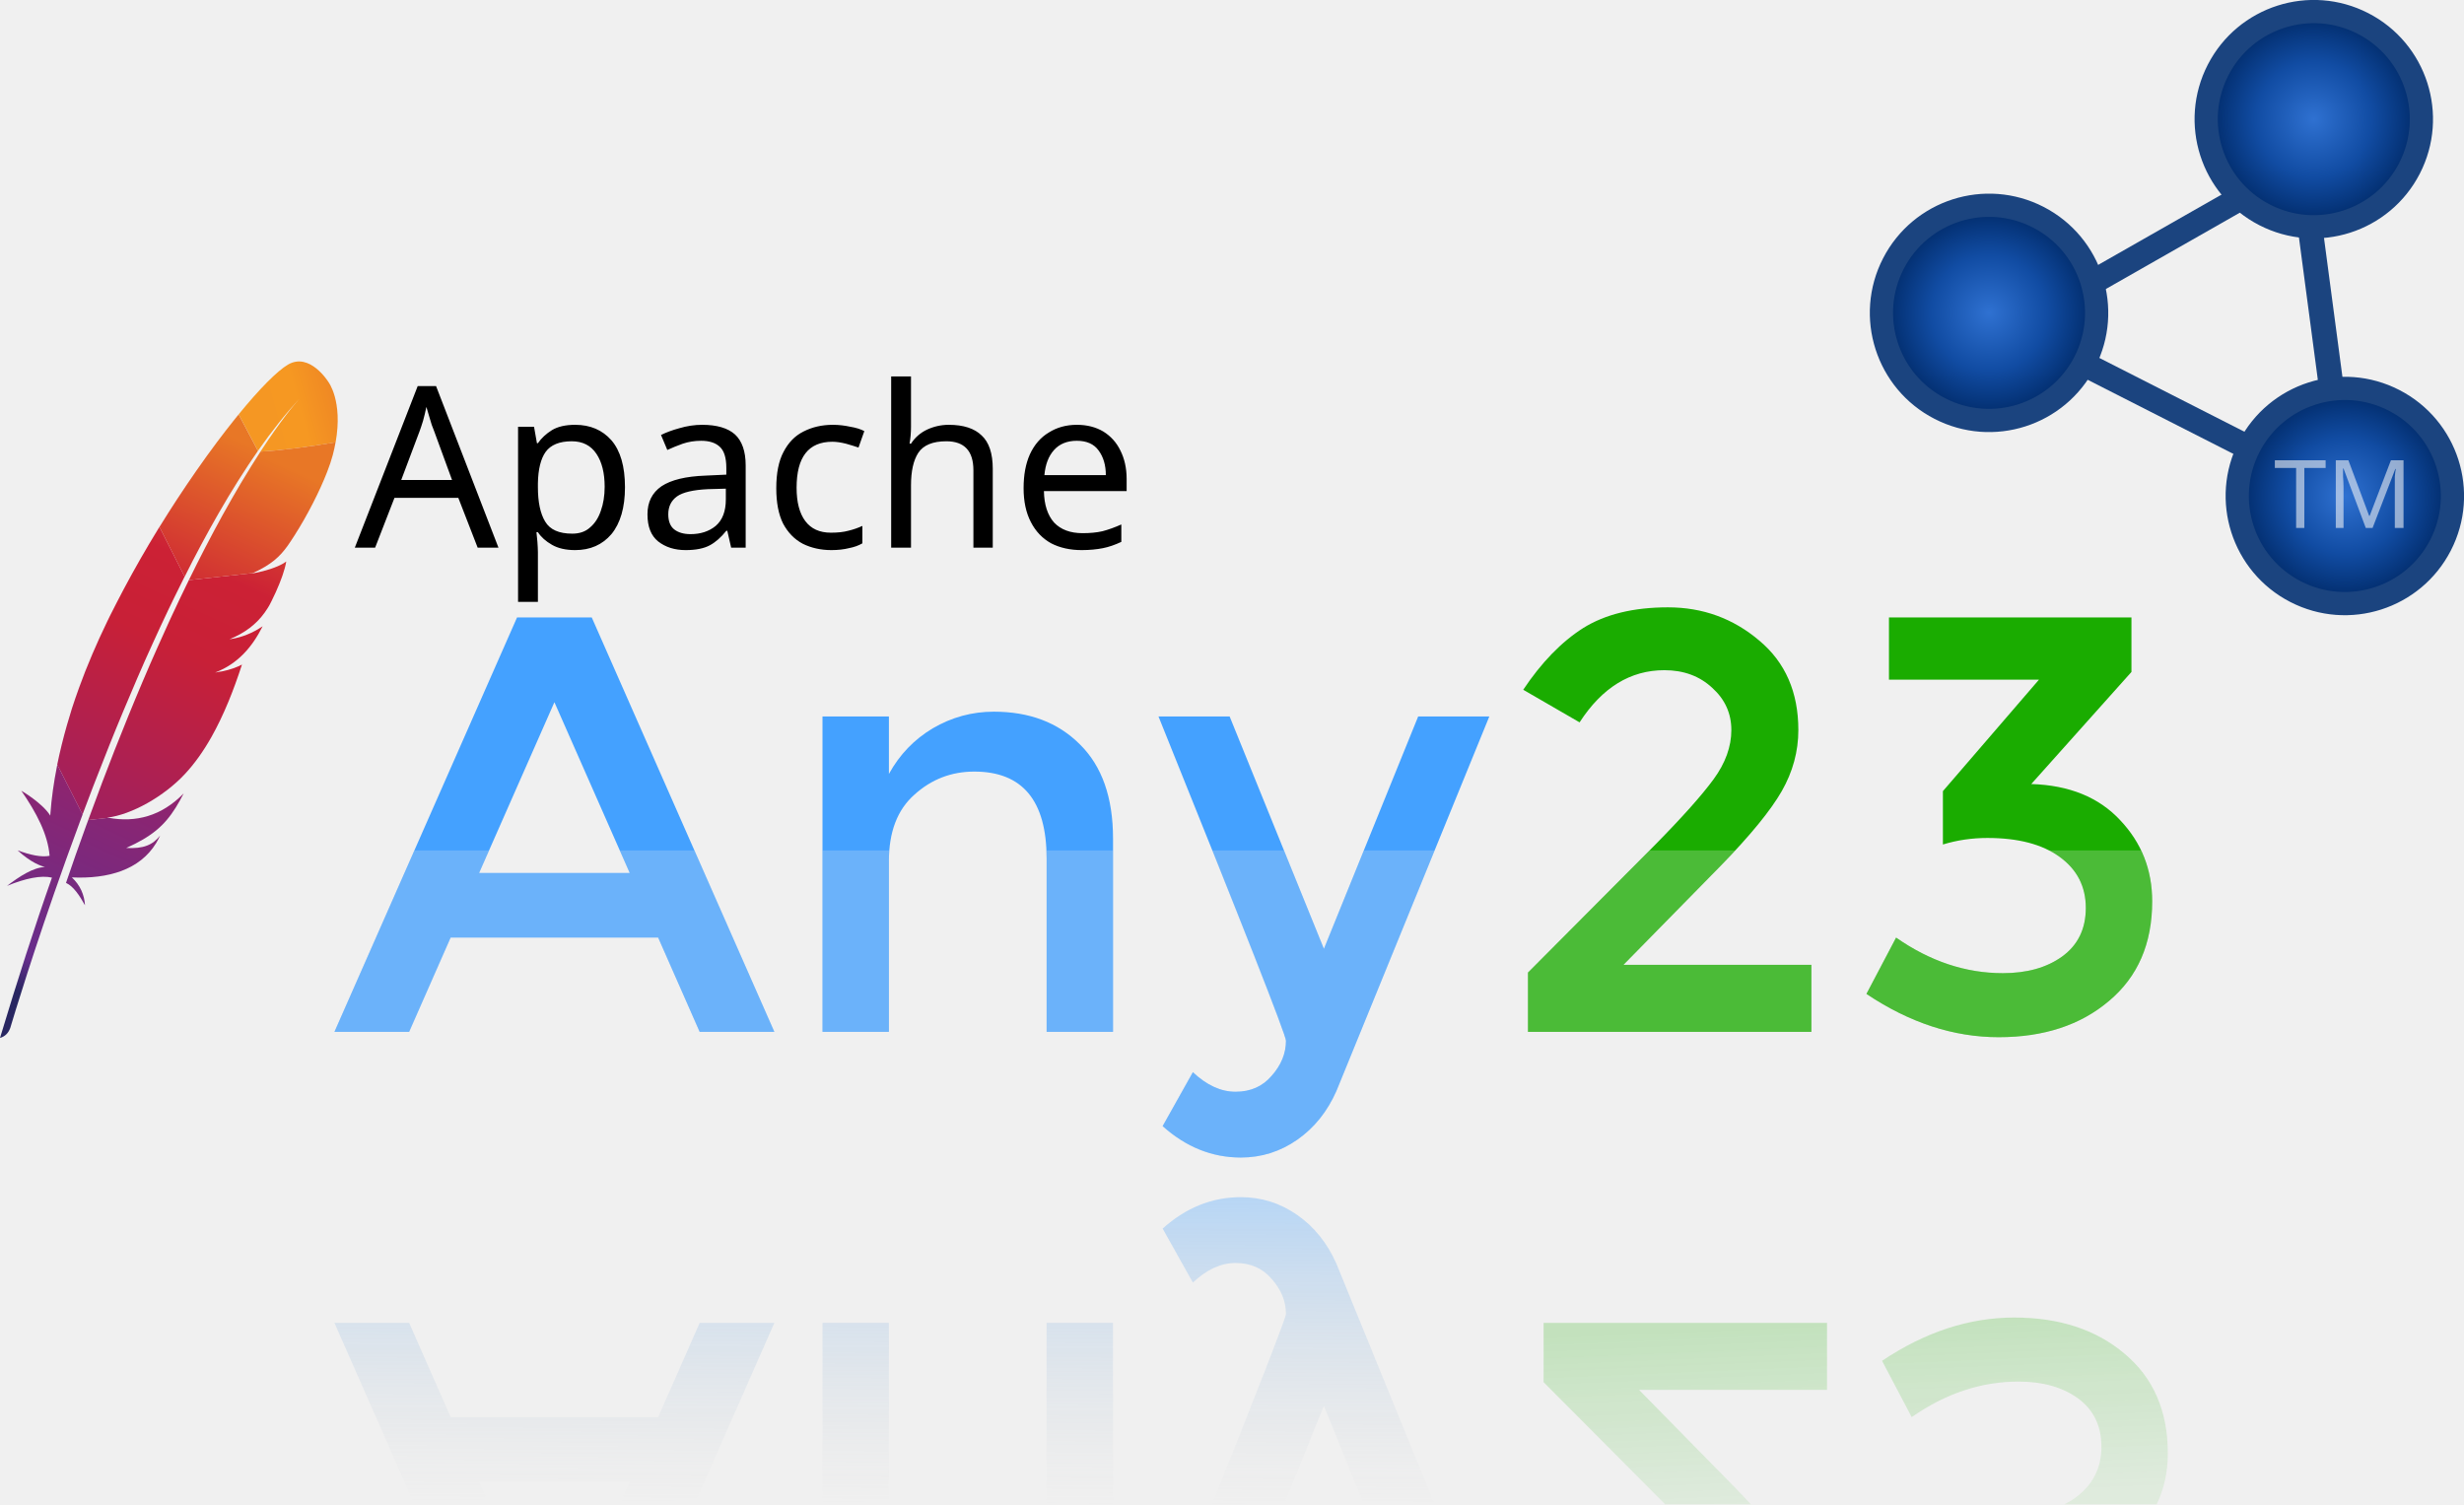
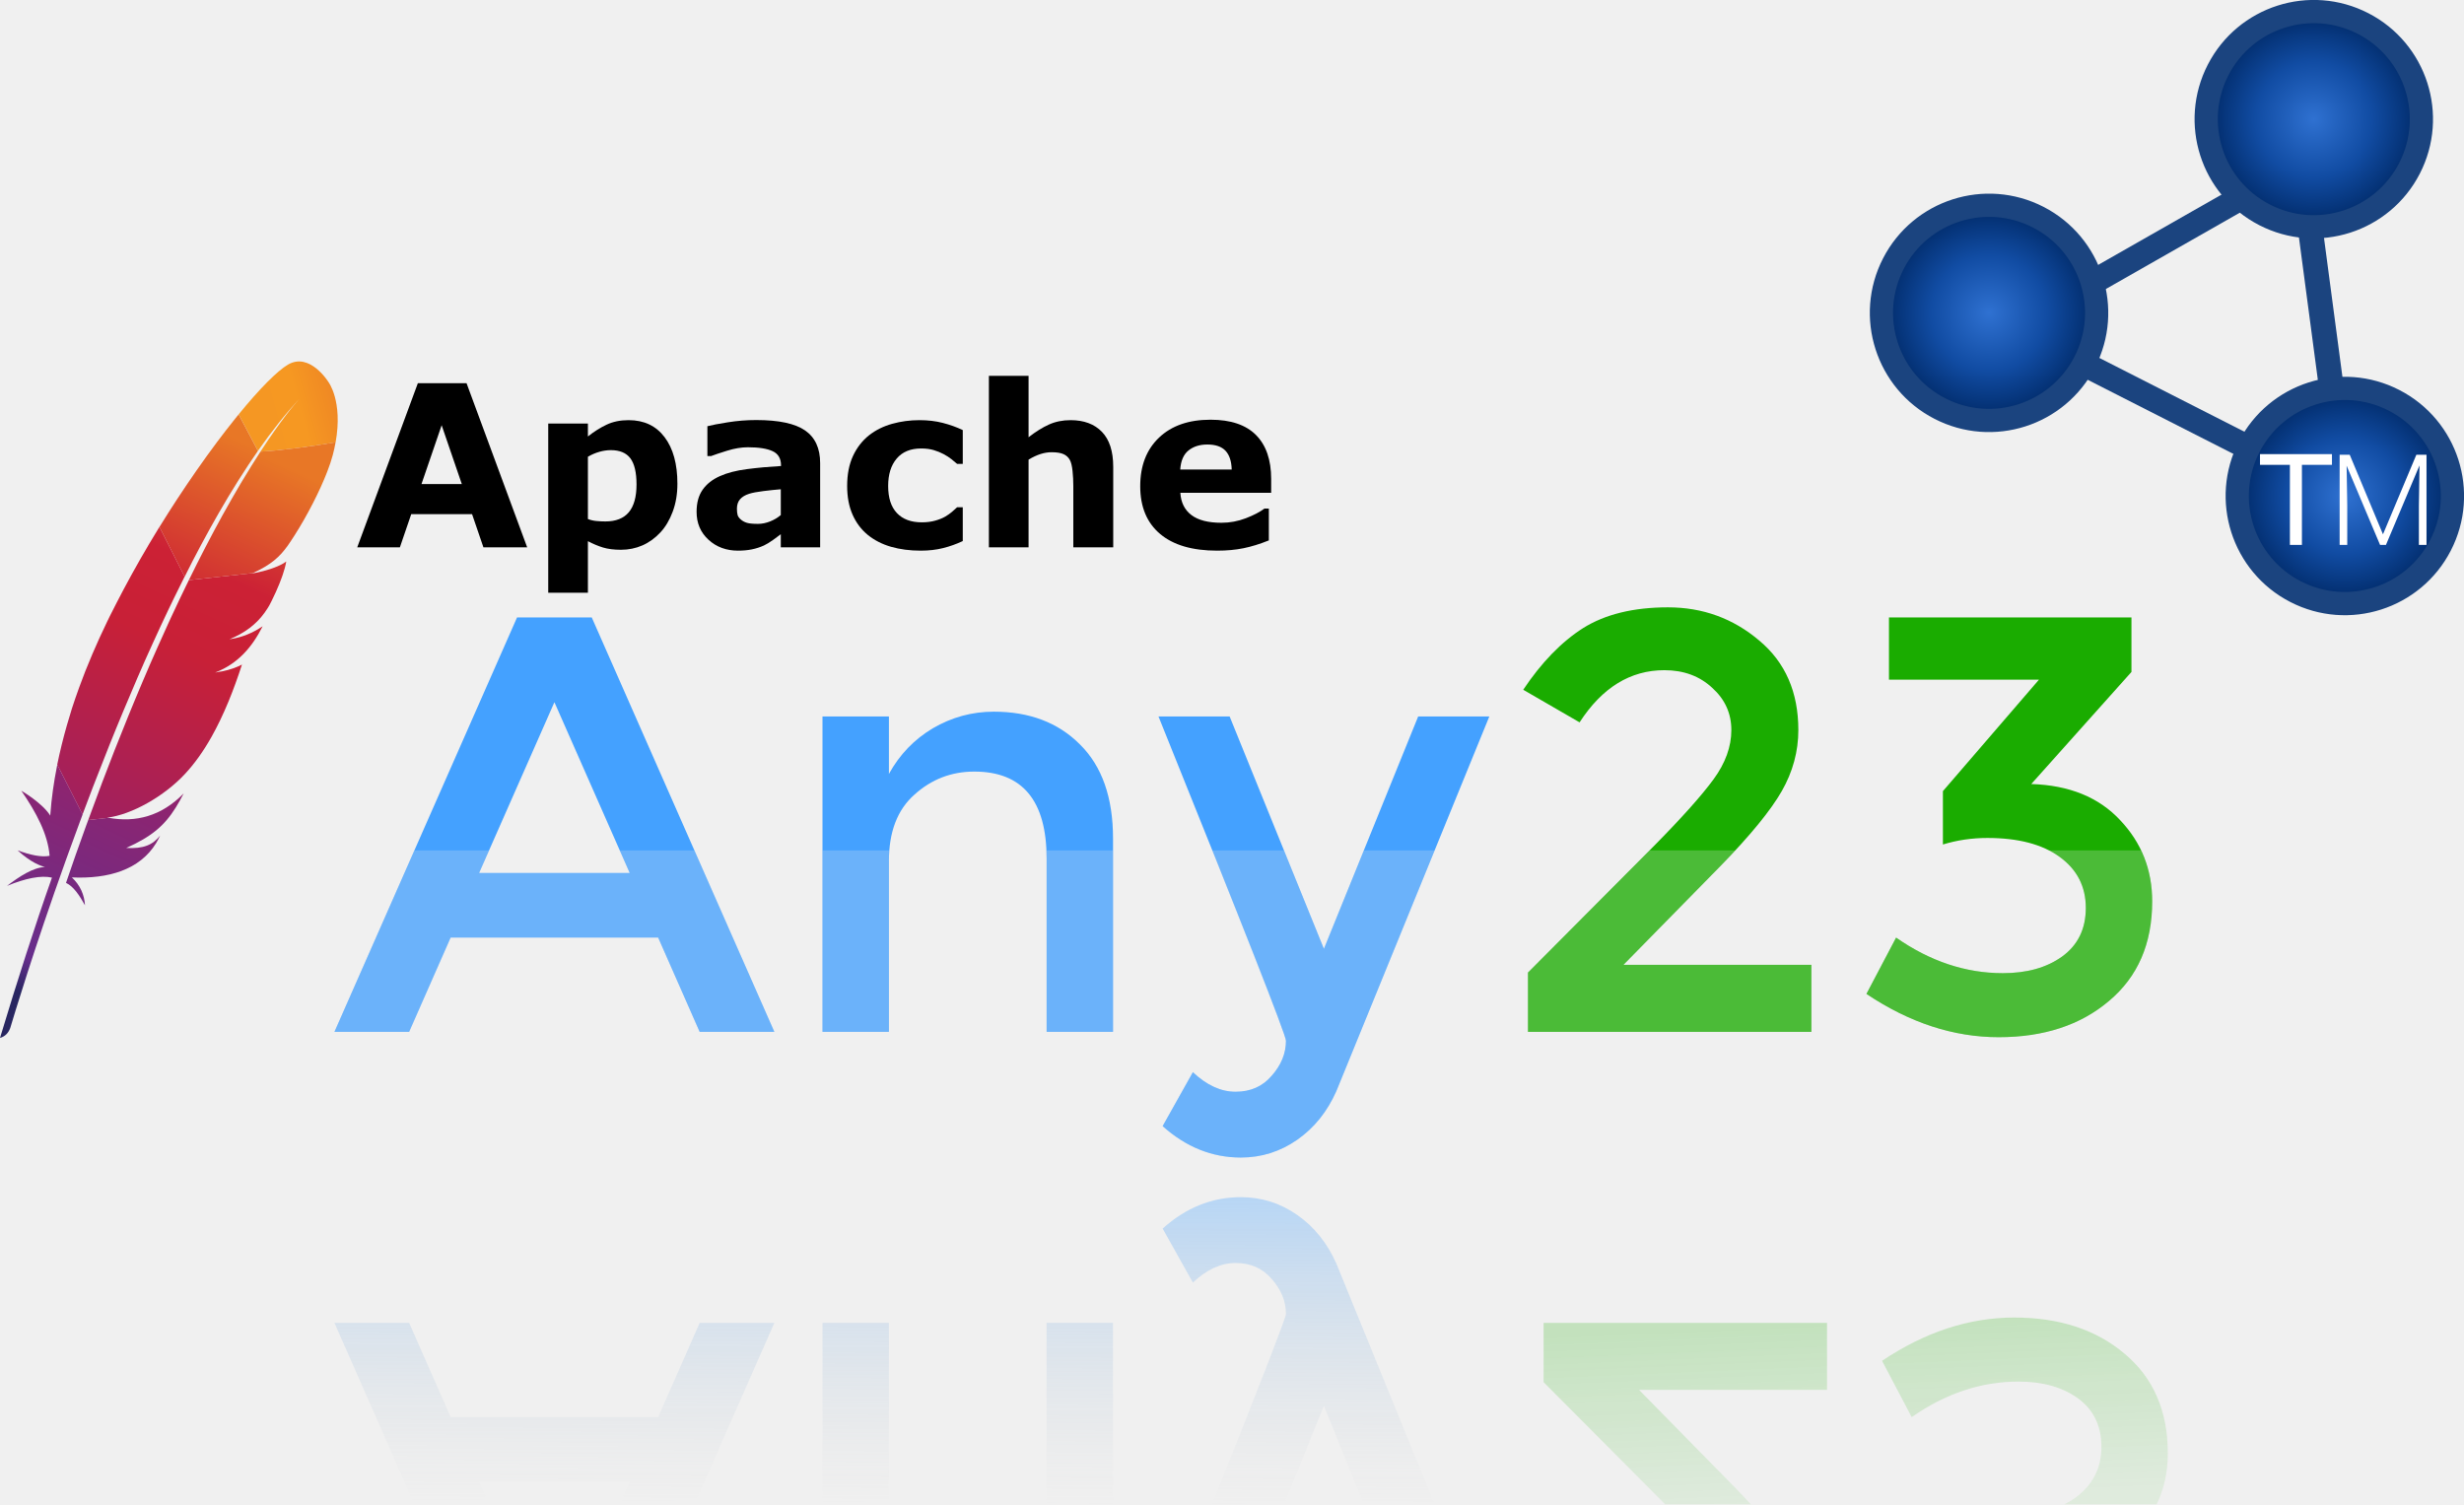
<svg xmlns="http://www.w3.org/2000/svg" xmlns:xlink="http://www.w3.org/1999/xlink" viewBox="0 0 79.585 48.588">
  <defs id="defs870">
    <linearGradient id="linearGradient1581">
      <stop style="stop-color:#44a1ff;stop-opacity:0.332" offset="0" id="stop1577" />
      <stop style="stop-color:#b1b1b1;stop-opacity:0;" offset="1" id="stop1579" />
    </linearGradient>
    <linearGradient id="linearGradient1573">
      <stop style="stop-color:#1aac00;stop-opacity:0.212" offset="0" id="stop1569" />
      <stop style="stop-color:#4bbb37;stop-opacity:0.106" offset="1" id="stop1571" />
    </linearGradient>
    <linearGradient id="linearGradient1454">
      <stop style="stop-color:#2f71d1;stop-opacity:1" offset="0" id="stop1450" />
      <stop id="stop1458" offset="0.538" style="stop-color:#114ca3;stop-opacity:1" />
      <stop style="stop-color:#002966;stop-opacity:1" offset="1" id="stop1452" />
    </linearGradient>
    <radialGradient xlink:href="#linearGradient1454" id="radialGradient1456" cx="-209.138" cy="100.958" fx="-209.138" fy="100.958" r="3.475" gradientUnits="userSpaceOnUse" gradientTransform="translate(104.1197,53.87332)" />
    <radialGradient xlink:href="#linearGradient1454" id="radialGradient1456-3" cx="-209.138" cy="100.958" fx="-209.138" fy="100.958" r="3.475" gradientUnits="userSpaceOnUse" gradientTransform="translate(117.0445,53.87332)" />
    <radialGradient xlink:href="#linearGradient1454" id="radialGradient1456-5" cx="-209.138" cy="100.958" fx="-209.138" fy="100.958" r="3.475" gradientUnits="userSpaceOnUse" gradientTransform="translate(110.5821,43.50992)" />
    <linearGradient xlink:href="#linearGradient1573" id="linearGradient1575" x1="-123.22" y1="171.59" x2="-123.064" y2="175.28" gradientUnits="userSpaceOnUse" gradientTransform="matrix(1.563906,0,0,1.563906,61.14308,-106.8254)" />
    <linearGradient xlink:href="#linearGradient1581" id="linearGradient1583" x1="-142.554" y1="168.959" x2="-142.587" y2="175.338" gradientUnits="userSpaceOnUse" gradientTransform="matrix(1.563906,0,0,1.563906,61.14308,-106.8254)" />
    <linearGradient id="SVGID_1_-7" gradientUnits="userSpaceOnUse" x1="-6873.648" y1="2774.3" x2="-6636.237" y2="2496.689" gradientTransform="matrix(0.4345,-0.9318,-0.9318,-0.4345,6223.476,-5052.743)">
      <stop offset="0" style="stop-color:#F59723" id="stop3172-5" />
      <stop offset="0.312" style="stop-color:#F69822" id="stop3174-3" />
      <stop offset="0.838" style="stop-color:#E87726" id="stop3176-5" />
    </linearGradient>
    <linearGradient id="SVGID_2_-6" gradientUnits="userSpaceOnUse" x1="-8630.72" y1="2804.961" x2="-6936.925" y2="2804.961" gradientTransform="matrix(0.4345,-0.9318,-0.9318,-0.4345,6223.476,-5052.743)">
      <stop offset="0.323" style="stop-color:#9C2063" id="stop3197-2" />
      <stop offset="0.63" style="stop-color:#C82037" id="stop3199-9" />
      <stop offset="0.751" style="stop-color:#CC2135" id="stop3201-1" />
      <stop offset="1" style="stop-color:#E87726" id="stop3203-2" />
    </linearGradient>
    <linearGradient id="SVGID_3_-7" gradientUnits="userSpaceOnUse" x1="-8426.256" y1="2635.284" x2="-7416.919" y2="2635.284" gradientTransform="matrix(0.4345,-0.9318,-0.9318,-0.4345,6223.476,-5052.743)">
      <stop offset="0" style="stop-color:#282661" id="stop3208-0" />
      <stop offset="9.548389e-02" style="stop-color:#662E8C" id="stop3210-9" />
      <stop offset="0.788" style="stop-color:#9E2064" id="stop3212-3" />
      <stop offset="0.949" style="stop-color:#CC2032" id="stop3214-6" />
    </linearGradient>
    <linearGradient id="SVGID_4_-0" gradientUnits="userSpaceOnUse" x1="-8535.588" y1="2820.86" x2="-6841.793" y2="2820.86" gradientTransform="matrix(0.4345,-0.9318,-0.9318,-0.4345,6223.476,-5052.743)">
      <stop offset="0.323" style="stop-color:#9C2063" id="stop3219-6" />
      <stop offset="0.63" style="stop-color:#C82037" id="stop3221-2" />
      <stop offset="0.751" style="stop-color:#CC2135" id="stop3223-6" />
      <stop offset="1" style="stop-color:#E87726" id="stop3225-1" />
    </linearGradient>
    <linearGradient id="SVGID_5_-8" gradientUnits="userSpaceOnUse" x1="-8412.058" y1="2797.879" x2="-7521.917" y2="2797.879" gradientTransform="matrix(0.4345,-0.9318,-0.9318,-0.4345,6223.476,-5052.743)">
      <stop offset="0" style="stop-color:#282661" id="stop3230-7" />
      <stop offset="9.548389e-02" style="stop-color:#662E8C" id="stop3232-9" />
      <stop offset="0.788" style="stop-color:#9E2064" id="stop3234-2" />
      <stop offset="0.949" style="stop-color:#CC2032" id="stop3236-0" />
    </linearGradient>
    <linearGradient id="SVGID_6_-2" gradientUnits="userSpaceOnUse" x1="-8535.588" y1="2645.49" x2="-6841.793" y2="2645.49" gradientTransform="matrix(0.4345,-0.9318,-0.9318,-0.4345,6223.476,-5052.743)">
      <stop offset="0.323" style="stop-color:#9C2063" id="stop3241-3" />
      <stop offset="0.63" style="stop-color:#C82037" id="stop3243-7" />
      <stop offset="0.751" style="stop-color:#CC2135" id="stop3245-5" />
      <stop offset="1" style="stop-color:#E87726" id="stop3247-9" />
    </linearGradient>
    <linearGradient id="SVGID_7_-2" gradientUnits="userSpaceOnUse" x1="-8640.659" y1="2654.265" x2="-6946.865" y2="2654.265" gradientTransform="matrix(0.4345,-0.9318,-0.9318,-0.4345,6223.476,-5052.743)">
      <stop offset="0.323" style="stop-color:#9C2063" id="stop3252-2" />
      <stop offset="0.63" style="stop-color:#C82037" id="stop3254-8" />
      <stop offset="0.751" style="stop-color:#CC2135" id="stop3256-9" />
      <stop offset="1" style="stop-color:#E87726" id="stop3258-7" />
    </linearGradient>
    <linearGradient id="SVGID_8_-3" gradientUnits="userSpaceOnUse" x1="-8535.589" y1="2593.446" x2="-6841.792" y2="2593.446" gradientTransform="matrix(0.4345,-0.9318,-0.9318,-0.4345,6223.476,-5052.743)">
      <stop offset="0.323" style="stop-color:#9C2063" id="stop3267-6" />
      <stop offset="0.63" style="stop-color:#C82037" id="stop3269-1" />
      <stop offset="0.751" style="stop-color:#CC2135" id="stop3271-2" />
      <stop offset="1" style="stop-color:#E87726" id="stop3273-9" />
    </linearGradient>
    <linearGradient id="SVGID_9_-3" gradientUnits="userSpaceOnUse" x1="-8535.589" y1="2599.324" x2="-6841.792" y2="2599.324" gradientTransform="matrix(0.4345,-0.9318,-0.9318,-0.4345,6223.476,-5052.743)">
      <stop offset="0.323" style="stop-color:#9C2063" id="stop3282-1" />
      <stop offset="0.63" style="stop-color:#C82037" id="stop3284-9" />
      <stop offset="0.751" style="stop-color:#CC2135" id="stop3286-4" />
      <stop offset="1" style="stop-color:#E87726" id="stop3288-7" />
    </linearGradient>
    <linearGradient id="SVGID_10_-8" gradientUnits="userSpaceOnUse" x1="-7584.039" y1="2600.552" x2="-7209.654" y2="2600.552" gradientTransform="matrix(0.4345,-0.9318,-0.9318,-0.4345,6223.476,-5052.743)">
      <stop offset="0.323" style="stop-color:#9C2063" id="stop3297-4" />
      <stop offset="0.63" style="stop-color:#C82037" id="stop3299-5" />
      <stop offset="0.751" style="stop-color:#CC2135" id="stop3301-0" />
      <stop offset="1" style="stop-color:#E87726" id="stop3303-3" />
    </linearGradient>
  </defs>
  <g id="layer1" transform="translate(190.573,-118.7984)">
-     <text xml:space="preserve" style="font-style:normal;font-variant:normal;font-weight:normal;font-stretch:normal;font-size:7.276px;line-height:125%;font-family:Montserrat;-inkscape-font-specification:Montserrat;letter-spacing:0px;word-spacing:0px;fill:#000000;fill-opacity:1;stroke:none;stroke-width:0.265px;stroke-linecap:butt;stroke-linejoin:miter;stroke-opacity:1" x="-179.114" y="136.488" id="text1434">
-       <tspan x="-179.114" y="136.488" style="stroke-width:0.265px" id="tspan1436">Apache</tspan>
-     </text>
    <g aria-label="Any23" style="font-style:normal;font-variant:normal;font-weight:normal;font-stretch:normal;font-size:19.15px;line-height:125%;font-family:Montserrat;-inkscape-font-specification:Montserrat;letter-spacing:0px;word-spacing:0px;fill:#000000;fill-opacity:1;stroke:none;stroke-width:0.696px;stroke-linecap:butt;stroke-linejoin:miter;stroke-opacity:1" id="text1442">
      <path d="M -176.018,149.082 L -177.358,152.126 L -179.771,152.126 L -173.873,138.741 L -171.46,138.741 L -165.562,152.126 L -167.975,152.126 L -169.315,149.082 L -176.018,149.082 M -170.234,146.994 L -172.666,141.479 L -175.098,146.994 L -170.234,146.994" style="fill:#44a1ff;fill-opacity:1;stroke-width:0.696px" id="path3787" />
      <path d="M -161.862,146.611 L -161.862,152.126 L -164.007,152.126 L -164.007,141.939 L -161.862,141.939 L -161.862,143.796 Q -161.345,142.858 -160.445,142.322 Q -159.526,141.785 -158.473,141.785 Q -156.749,141.785 -155.696,142.839 Q -154.623,143.892 -154.623,145.884 L -154.623,152.126 L -156.768,152.126 L -156.768,146.535 Q -156.768,143.72 -159.105,143.72 Q -160.215,143.72 -161.039,144.466 Q -161.862,145.194 -161.862,146.611 L -161.862,146.611" style="fill:#44a1ff;fill-opacity:1;stroke-width:0.696px" id="path3789" />
      <path d="M -150.493,156.186 Q -151.891,156.186 -153.021,155.171 L -152.044,153.429 Q -151.374,154.061 -150.666,154.061 Q -149.938,154.061 -149.498,153.544 Q -149.038,153.026 -149.038,152.414 Q -149.038,152.146 -153.155,141.939 L -150.857,141.939 L -147.812,149.445 L -144.767,141.939 L -142.469,141.939 L -147.41,154.041 Q -147.851,155.037 -148.674,155.612 Q -149.498,156.186 -150.493,156.186 L -150.493,156.186" style="fill:#44a1ff;fill-opacity:1;stroke-width:0.696px" id="path3791" />
      <path d="M -137.161,146.132 Q -135.801,144.754 -135.227,143.969 Q -134.652,143.183 -134.652,142.379 Q -134.652,141.575 -135.265,141.019 Q -135.878,140.445 -136.816,140.445 Q -138.463,140.445 -139.554,142.13 L -141.374,141.077 Q -140.493,139.756 -139.44,139.085 Q -138.367,138.415 -136.701,138.415 Q -135.016,138.415 -133.752,139.487 Q -132.488,140.541 -132.488,142.379 Q -132.488,143.413 -133.024,144.352 Q -133.561,145.29 -134.997,146.764 L -138.137,149.962 L -132.067,149.962 L -132.067,152.126 L -141.221,152.126 L -141.221,150.211 L -137.161,146.132" style="fill:#1aac00;fill-opacity:1;stroke-width:0.696px" id="path3793" />
      <path d="M -129.561,140.751 L -129.561,138.741 L -121.729,138.741 L -121.729,140.502 L -124.965,144.122 Q -123.127,144.179 -122.093,145.29 Q -121.059,146.381 -121.059,147.913 Q -121.059,149.962 -122.457,151.131 Q -123.835,152.299 -126.018,152.299 Q -128.202,152.299 -130.289,150.901 L -129.331,149.082 Q -127.684,150.231 -125.884,150.231 Q -124.716,150.231 -123.969,149.694 Q -123.203,149.139 -123.203,148.124 Q -123.203,147.09 -124.046,146.477 Q -124.889,145.864 -126.382,145.864 Q -127.129,145.864 -127.819,146.075 L -127.819,144.352 L -124.716,140.751 L -129.561,140.751" style="fill:#1aac00;fill-opacity:1;stroke-width:0.696px" id="path3795" />
    </g>
    <g id="g1506" transform="rotate(27.2355,-62.16127,97.88533)">
      <path id="path1500" d="M -104.117,154.909 L -98.255,145.914 L -92.045,154.851 L -104.117,154.909" style="fill:none;fill-rule:evenodd;stroke:#1b447f;stroke-width:0.8;stroke-linecap:butt;stroke-linejoin:miter;stroke-miterlimit:4;stroke-dasharray:none;stroke-opacity:1" />
      <circle r="3.475" cy="154.831" cx="-105.019" id="path1448" style="opacity:1;fill:url(#radialGradient1456);fill-opacity:1;stroke:#1b447f;stroke-width:0.75;stroke-linecap:round;stroke-linejoin:bevel;stroke-miterlimit:4;stroke-dasharray:none;stroke-opacity:1" />
      <circle r="3.475" cy="154.831" cx="-92.094" id="path1448-3" style="opacity:1;fill:url(#radialGradient1456-3);fill-opacity:1;stroke:#1b447f;stroke-width:0.75;stroke-linecap:round;stroke-linejoin:bevel;stroke-miterlimit:4;stroke-dasharray:none;stroke-opacity:1" />
      <circle r="3.475" cy="144.468" cx="-98.556" id="path1448-1" style="opacity:1;fill:url(#radialGradient1456-5);fill-opacity:1;stroke:#1b447f;stroke-width:0.75;stroke-linecap:round;stroke-linejoin:bevel;stroke-miterlimit:4;stroke-dasharray:none;stroke-opacity:1" />
    </g>
-     <text xml:space="preserve" style="font-style:normal;font-variant:normal;font-weight:normal;font-stretch:normal;font-size:3.063px;line-height:125%;font-family:Montserrat;-inkscape-font-specification:Montserrat;letter-spacing:0px;word-spacing:0px;opacity:0.576;fill:#f7f7f7;fill-opacity:1;stroke:none;stroke-width:0.111px;stroke-linecap:butt;stroke-linejoin:miter;stroke-opacity:1" x="-117.128" y="135.853" id="text1510">
-       <tspan id="tspan1508" x="-117.128" y="135.853" style="fill:#f7f7f7;fill-opacity:1;stroke-width:0.111px">TM</tspan>
-     </text>
    <path style="font-style:normal;font-variant:normal;font-weight:normal;font-stretch:normal;font-size:12.245px;line-height:125%;font-family:Montserrat;-inkscape-font-specification:Montserrat;letter-spacing:0px;word-spacing:0px;fill:#eaeaea;fill-opacity:0.238;stroke:none;stroke-width:0.696px;stroke-linecap:butt;stroke-linejoin:miter;stroke-opacity:1" d="M -177.188,146.266 L -179.771,152.127 L -177.358,152.127 L -176.017,149.082 L -169.315,149.082 L -167.974,152.127 L -165.562,152.127 L -168.144,146.266 L -170.555,146.266 L -170.234,146.994 L -175.098,146.994 L -174.778,146.266 L -177.188,146.266 M -164.007,146.266 L -164.007,152.127 L -161.862,152.127 L -161.862,146.611 C -161.862,146.492 -161.857,146.377 -161.85,146.266 L -164.007,146.266 M -156.783,146.266 C -156.778,146.357 -156.769,146.439 -156.769,146.535 L -156.769,152.127 L -154.624,152.127 L -154.624,146.266 L -156.783,146.266 M -151.425,146.266 C -150.002,149.828 -149.038,152.285 -149.038,152.414 C -149.038,152.822 -149.191,153.199 -149.497,153.543 C -149.791,153.888 -150.181,154.061 -150.666,154.061 C -151.138,154.061 -151.598,153.85 -152.044,153.429 L -153.021,155.171 C -152.268,155.848 -151.426,156.186 -150.494,156.186 C -149.83,156.186 -149.223,155.995 -148.674,155.612 C -148.125,155.229 -147.704,154.705 -147.41,154.041 L -144.236,146.266 L -146.522,146.266 L -147.812,149.445 L -149.102,146.266 L -151.425,146.266 M -137.293,146.266 L -141.221,150.211 L -141.221,152.127 L -132.067,152.127 L -132.067,149.963 L -138.137,149.963 L -134.997,146.765 C -134.827,146.59 -134.679,146.429 -134.528,146.266 L -137.293,146.266 M -124.399,146.266 C -124.274,146.33 -124.155,146.398 -124.046,146.477 C -123.484,146.885 -123.203,147.435 -123.203,148.124 C -123.203,148.801 -123.459,149.324 -123.969,149.694 C -124.467,150.052 -125.105,150.231 -125.884,150.231 C -127.084,150.231 -128.234,149.848 -129.332,149.082 L -130.289,150.901 C -128.897,151.833 -127.474,152.299 -126.018,152.299 C -124.563,152.299 -123.376,151.909 -122.457,151.13 C -121.525,150.352 -121.058,149.28 -121.058,147.914 C -121.058,147.313 -121.181,146.765 -121.419,146.266 L -124.399,146.266" id="text1442-2" />
    <path style="font-style:normal;font-variant:normal;font-weight:normal;font-stretch:normal;font-size:12.245px;line-height:125%;font-family:Montserrat;-inkscape-font-specification:Montserrat;letter-spacing:0px;word-spacing:0px;fill:url(#linearGradient1583);fill-opacity:1;stroke:none;stroke-width:0.696px;stroke-linecap:butt;stroke-linejoin:miter;stroke-opacity:1" d="M -177.188,167.387 L -179.771,161.526 L -177.358,161.526 L -176.017,164.571 L -169.315,164.571 L -167.974,161.526 L -165.562,161.526 L -168.144,167.387 L -170.555,167.387 L -170.234,166.658 L -175.098,166.658 L -174.778,167.387 L -177.188,167.387 M -164.007,167.387 L -164.007,161.526 L -161.862,161.526 L -161.862,167.042 C -161.862,167.16 -161.857,167.275 -161.85,167.387 L -164.007,167.387 M -156.783,167.387 C -156.778,167.296 -156.769,167.213 -156.769,167.118 L -156.769,161.526 L -154.624,161.526 L -154.624,167.387 L -156.783,167.387 M -151.425,167.387 C -150.002,163.825 -149.038,161.368 -149.038,161.239 C -149.038,160.83 -149.191,160.454 -149.497,160.109 C -149.791,159.764 -150.181,159.592 -150.666,159.592 C -151.138,159.592 -151.598,159.803 -152.044,160.224 L -153.021,158.481 C -152.268,157.805 -151.426,157.466 -150.494,157.466 C -149.83,157.466 -149.223,157.658 -148.674,158.041 C -148.125,158.424 -147.704,158.947 -147.41,159.611 L -144.236,167.387 L -146.522,167.387 L -147.812,164.207 L -149.102,167.387 L -151.425,167.387" id="text1442-2-3" />
    <path style="font-style:normal;font-variant:normal;font-weight:normal;font-stretch:normal;font-size:12.245px;line-height:125%;font-family:Montserrat;-inkscape-font-specification:Montserrat;letter-spacing:0px;word-spacing:0px;fill:url(#linearGradient1575);fill-opacity:1;stroke:none;stroke-width:0.696px;stroke-linecap:butt;stroke-linejoin:miter;stroke-opacity:1" d="M -136.789,167.387 L -140.716,163.441 L -140.716,161.526 L -131.562,161.526 L -131.562,163.69 L -137.633,163.69 L -134.493,166.888 C -134.323,167.062 -134.175,167.224 -134.024,167.387 L -136.789,167.387 M -123.894,167.387 C -123.769,167.323 -123.65,167.255 -123.542,167.176 C -122.98,166.767 -122.699,166.218 -122.699,165.529 C -122.699,164.852 -122.954,164.329 -123.465,163.958 C -123.963,163.601 -124.601,163.422 -125.38,163.422 C -126.58,163.422 -127.729,163.805 -128.827,164.571 L -129.784,162.752 C -128.393,161.82 -126.969,161.354 -125.514,161.354 C -124.058,161.354 -122.871,161.744 -121.952,162.522 C -121.02,163.301 -120.554,164.373 -120.554,165.739 C -120.554,166.339 -120.676,166.888 -120.914,167.387 L -123.894,167.387" id="text1442-2-3-6" />
    <g id="g3169" transform="matrix(0.01264435,0,0,0.01264435,-190.5818,130.4742)">
      <linearGradient id="linearGradient4274" gradientUnits="userSpaceOnUse" x1="-6873.648" y1="2774.3" x2="-6636.237" y2="2496.689" gradientTransform="matrix(0.4345,-0.9318,-0.9318,-0.4345,6223.476,-5052.743)">
        <stop offset="0" style="stop-color:#F59723" id="stop4276" />
        <stop offset="0.312" style="stop-color:#F69822" id="stop4278" />
        <stop offset="0.838" style="stop-color:#E87726" id="stop4280" />
      </linearGradient>
      <path d="M 736.1,8.1 C 709.0,24.1 663.9,69.4 610.3,135.1 L 659.6,228.3 C 694.3,178.8 729.5,134.1 765.0,96.0 C 767.8,93.0 769.1,91.6 769.1,91.6 C 767.8,93.0 766.3,94.6 765.0,96.0 C 753.5,108.6 718.6,149.4 666.0,230.2 C 716.7,227.7 794.5,217.3 858.0,206.5 C 877.0,100.6 839.5,52.2 839.5,52.2 C 839.5,52.2 791.9,-24.8 736.1,8.1 L 736.1,8.1" id="path3178" style="fill:url(#SVGID_1_-7)" />
      <path d="M 652.5,539.9 C 652.8,539.8 653.2,539.8 653.6,539.7 L 646.5,540.5 C 646.1,540.7 645.7,540.9 645.3,541.1 C 647.6,540.6 650.1,540.2 652.5,539.9 L 652.5,539.9" id="path3180" style="fill:none" />
      <path d="M 602.0,706.9 C 598.0,707.8 593.9,708.5 589.7,709.2 C 593.9,708.5 598.0,707.7 602.0,706.9" id="path3182" style="fill:none" />
      <path d="M 259.4,1081.4 C 259.9,1080.1 260.4,1078.6 260.9,1077.3 C 271.8,1048.6 282.6,1020.7 293.2,993.5 C 305.1,963.0 316.9,933.5 328.7,904.9 C 341.0,874.8 353.2,845.6 365.1,817.4 C 377.6,787.9 390.0,759.4 402.2,732.0 C 412.1,709.7 421.8,688.1 431.4,667.2 C 434.6,660.2 437.8,653.3 441.0,646.5 C 447.3,632.9 453.5,619.7 459.7,606.7 C 465.4,594.8 471.0,583.1 476.7,571.5 C 478.6,567.7 480.4,563.9 482.3,560.1 C 482.6,559.5 482.9,558.9 483.2,558.2 L 477.1,558.8 L 472.3,549.3 C 471.8,550.2 471.4,551.2 470.9,552.1 C 462.3,569.4 453.6,586.7 445.1,604.2 C 440.2,614.4 435.3,624.6 430.4,634.7 C 416.9,663.0 403.7,691.7 390.6,720.3 C 377.4,749.4 364.5,778.6 351.7,807.9 C 339.3,836.7 327.0,865.5 315.1,894.2 C 303.2,922.9 291.5,951.5 280.1,979.8 C 268.2,1009.4 256.7,1038.8 245.5,1067.8 C 242.9,1074.4 240.5,1080.9 237.9,1087.4 C 228.9,1110.8 220.1,1134.0 211.6,1156.8 L 219.2,1171.8 L 226.0,1171.1 C 226.2,1170.4 226.5,1169.8 226.7,1169.0 C 237.8,1139.2 248.7,1109.9 259.4,1081.4 L 259.4,1081.4" id="path3184" style="fill:none" />
      <path d="" id="path3186" style="fill:none" />
      <path d="M 570.2,791.0 C 563.9,792.1 557.5,793.3 550.8,794.4 C 550.8,794.4 550.7,794.4 550.7,794.5 C 554.1,794.0 557.4,793.5 560.7,793.0 C 563.8,792.3 567.0,791.7 570.2,791.0" id="path3188" style="fill:#bd202e" />
      <path enable-background="new    " d="M 570.2,791.0 C 563.9,792.1 557.5,793.3 550.8,794.4 C 550.8,794.4 550.7,794.4 550.7,794.5 C 554.1,794.0 557.4,793.5 560.7,793.0 C 563.8,792.3 567.0,791.7 570.2,791.0" id="path3190" style="opacity:0.35;fill:#bd202e" />
      <path d="M 586.7,709.5 C 586.7,709.5 586.7,709.6 586.7,709.5 C 586.6,709.5 586.6,709.5 586.6,709.6 C 587.6,709.5 588.7,709.3 589.7,709.1 C 593.9,708.5 598.0,707.8 602.0,706.8 C 597.0,707.7 592.0,708.6 586.7,709.5 L 586.7,709.5" id="path3192" style="fill:#bd202e" />
      <path enable-background="new    " d="M 586.7,709.5 C 586.7,709.5 586.7,709.6 586.7,709.5 C 586.6,709.5 586.6,709.5 586.6,709.6 C 587.6,709.5 588.7,709.3 589.7,709.1 C 593.9,708.5 598.0,707.8 602.0,706.8 C 597.0,707.7 592.0,708.6 586.7,709.5 L 586.7,709.5" id="path3194" style="opacity:0.35;fill:#bd202e" />
      <linearGradient id="linearGradient4291" gradientUnits="userSpaceOnUse" x1="-8630.72" y1="2804.961" x2="-6936.925" y2="2804.961" gradientTransform="matrix(0.4345,-0.9318,-0.9318,-0.4345,6223.476,-5052.743)">
        <stop offset="0.323" style="stop-color:#9C2063" id="stop4293" />
        <stop offset="0.63" style="stop-color:#C82037" id="stop4295" />
        <stop offset="0.751" style="stop-color:#CC2135" id="stop4297" />
        <stop offset="1" style="stop-color:#E87726" id="stop4299" />
      </linearGradient>
      <path d="M 514.0,469.2 C 529.0,441.1 544.2,413.7 559.5,387.1 C 575.4,359.3 591.6,332.5 607.9,306.5 C 608.8,305.0 609.9,303.4 610.8,301.9 C 626.9,276.4 643.2,251.8 659.5,228.4 L 610.2,135.2 C 606.5,139.7 602.8,144.3 599.0,149.1 C 584.7,166.9 570.0,185.9 554.8,206.2 C 537.7,229.0 520.2,253.4 502.3,279.0 C 485.9,302.6 469.1,327.3 452.3,353.0 C 438.0,374.8 423.8,397.2 409.6,420.2 C 409.1,421.0 408.6,421.9 408.1,422.8 L 472.4,549.8 C 486.0,522.3 500.0,495.4 514.0,469.2" id="path3205" style="fill:url(#SVGID_2_-6)" />
      <linearGradient id="linearGradient4302" gradientUnits="userSpaceOnUse" x1="-8426.256" y1="2635.284" x2="-7416.919" y2="2635.284" gradientTransform="matrix(0.4345,-0.9318,-0.9318,-0.4345,6223.476,-5052.743)">
        <stop offset="0" style="stop-color:#282661" id="stop4304" />
        <stop offset="9.548389e-02" style="stop-color:#662E8C" id="stop4306" />
        <stop offset="0.788" style="stop-color:#9E2064" id="stop4308" />
        <stop offset="0.949" style="stop-color:#CC2032" id="stop4310" />
      </linearGradient>
      <path d="M 221.2,1184.4 C 212.7,1207.7 204.1,1231.6 195.6,1255.9 C 195.5,1256.2 195.4,1256.6 195.2,1256.9 C 194.0,1260.3 192.7,1263.8 191.6,1267.2 C 185.8,1283.6 180.8,1298.4 169.3,1331.9 C 188.2,1340.5 203.4,1363.3 217.8,1389.1 C 216.3,1362.4 205.3,1337.3 184.2,1317.9 C 277.5,1322.1 357.9,1298.5 399.5,1230.3 C 403.2,1224.2 406.6,1217.9 409.7,1211.0 C 390.8,1235.0 367.3,1245.1 323.2,1242.7 C 323.1,1242.7 323.0,1242.8 322.9,1242.8 C 323.0,1242.8 323.1,1242.7 323.2,1242.7 C 388.2,1213.6 420.7,1185.7 449.6,1139.5 C 456.4,1128.5 463.1,1116.6 469.9,1103.3 C 413.1,1161.6 347.4,1178.2 278.1,1165.6 L 226.1,1171.3 C 224.4,1175.7 222.9,1180.0 221.2,1184.4 L 221.2,1184.4" id="path3216" style="fill:url(#SVGID_3_-7)" />
      <linearGradient id="linearGradient4313" gradientUnits="userSpaceOnUse" x1="-8535.588" y1="2820.86" x2="-6841.793" y2="2820.86" gradientTransform="matrix(0.4345,-0.9318,-0.9318,-0.4345,6223.476,-5052.743)">
        <stop offset="0.323" style="stop-color:#9C2063" id="stop4315" />
        <stop offset="0.63" style="stop-color:#C82037" id="stop4317" />
        <stop offset="0.751" style="stop-color:#CC2135" id="stop4319" />
        <stop offset="1" style="stop-color:#E87726" id="stop4321" />
      </linearGradient>
      <path d="M 245.5,1068.1 C 256.7,1039.1 268.3,1009.7 280.1,980.1 C 291.5,951.7 303.1,923.1 315.1,894.5 C 327.1,865.9 339.3,837.0 351.7,808.2 C 364.3,778.9 377.3,749.7 390.6,720.6 C 403.7,691.8 416.9,663.2 430.4,635.0 C 435.2,624.8 440.2,614.6 445.1,604.5 C 453.6,587.0 462.2,569.6 470.9,552.4 C 471.4,551.5 471.8,550.5 472.3,549.6 L 408.0,422.6 C 407.0,424.3 405.9,426.1 404.8,427.7 C 389.8,452.2 374.9,477.2 360.3,502.7 C 345.5,528.5 331.0,554.8 316.8,581.5 C 304.9,604.0 293.2,626.6 281.7,649.6 C 279.4,654.2 277.2,658.9 274.9,663.5 C 260.9,692.4 248.3,720.1 236.8,747.0 C 223.8,777.3 212.4,806.3 202.5,833.8 C 195.9,851.9 190.0,869.3 184.5,886.1 C 180.0,900.4 175.8,914.8 171.6,929.1 C 162.0,962.7 153.7,996.3 146.9,1029.7 L 211.5,1157.2 C 220.0,1134.4 228.8,1111.2 237.8,1087.8 C 240.5,1081.1 242.9,1074.5 245.5,1068.1 L 245.5,1068.1" id="path3227" style="fill:url(#SVGID_4_-0)" />
      <linearGradient id="linearGradient4324" gradientUnits="userSpaceOnUse" x1="-8412.058" y1="2797.879" x2="-7521.917" y2="2797.879" gradientTransform="matrix(0.4345,-0.9318,-0.9318,-0.4345,6223.476,-5052.743)">
        <stop offset="0" style="stop-color:#282661" id="stop4326" />
        <stop offset="9.548389e-02" style="stop-color:#662E8C" id="stop4328" />
        <stop offset="0.788" style="stop-color:#9E2064" id="stop4330" />
        <stop offset="0.949" style="stop-color:#CC2032" id="stop4332" />
      </linearGradient>
      <path d="M 146.2,1034.0 C 138.1,1074.8 132.3,1115.4 129.4,1155.8 C 129.3,1157.2 129.2,1158.6 129.1,1160.0 C 108.9,1127.7 55.0,1096.2 55.1,1096.5 C 93.8,1152.5 123.1,1208.1 127.4,1262.7 C 106.7,1266.9 78.4,1260.8 45.7,1248.8 C 79.8,1280.2 105.4,1288.8 115.5,1291.2 C 84.1,1293.2 51.5,1314.7 18.6,1339.5 C 66.7,1319.9 105.6,1312.1 133.4,1318.4 C 89.2,1443.4 45.0,1581.4 0.7,1728.0 C 14.3,1724.0 22.4,1714.8 26.9,1702.5 C 34.8,1676.0 87.1,1501.8 169.2,1273.1 C 171.6,1266.6 173.9,1260.0 176.3,1253.5 C 176.9,1251.6 177.6,1249.8 178.3,1248.1 C 186.9,1224.1 196.0,1199.6 205.2,1174.6 C 207.3,1168.9 209.4,1163.2 211.6,1157.5 C 211.6,1157.4 211.7,1157.3 211.7,1157.2 L 147.0,1029.7 C 146.8,1031.0 146.5,1032.5 146.2,1034.0" id="path3238" style="fill:url(#SVGID_5_-8)" />
      <linearGradient id="linearGradient4335" gradientUnits="userSpaceOnUse" x1="-8535.588" y1="2645.49" x2="-6841.793" y2="2645.49" gradientTransform="matrix(0.4345,-0.9318,-0.9318,-0.4345,6223.476,-5052.743)">
        <stop offset="0.323" style="stop-color:#9C2063" id="stop4337" />
        <stop offset="0.63" style="stop-color:#C82037" id="stop4339" />
        <stop offset="0.751" style="stop-color:#CC2135" id="stop4341" />
        <stop offset="1" style="stop-color:#E87726" id="stop4343" />
      </linearGradient>
      <path d="M 482.3,560.2 C 480.4,564.0 478.6,567.8 476.7,571.6 C 471.1,583.1 465.5,594.8 459.7,606.8 C 453.5,619.8 447.3,633.0 441.0,646.6 C 437.8,653.4 434.6,660.3 431.4,667.3 C 421.8,688.2 412.1,709.8 402.2,732.1 C 390.1,759.4 377.6,787.9 365.1,817.5 C 353.2,845.7 340.9,874.8 328.7,905.0 C 317.0,933.6 305.2,963.2 293.2,993.6 C 282.5,1020.7 271.7,1048.7 260.9,1077.4 C 260.4,1078.7 259.9,1080.2 259.4,1081.5 C 248.6,1110.0 237.7,1139.3 226.8,1169.3 C 226.6,1170.0 226.3,1170.6 226.1,1171.4 L 278.1,1165.7 C 277.1,1165.5 276.0,1165.4 275.0,1165.2 C 337.1,1157.5 419.8,1111.0 473.1,1053.7 C 497.7,1027.3 520.0,996.1 540.6,959.6 C 555.9,932.5 570.4,902.3 584.2,869.0 C 596.2,839.9 607.7,808.3 618.8,774.2 C 604.5,781.7 588.2,787.3 570.2,791.1 C 567.0,791.8 563.8,792.4 560.5,793.0 C 557.2,793.6 553.9,794.1 550.5,794.5 L 550.5,794.5 L 550.5,794.5 C 550.5,794.5 550.6,794.5 550.6,794.4 C 608.6,772.1 645.1,729.1 671.6,676.4 C 656.4,686.8 631.6,700.4 601.9,706.9 C 597.9,707.8 593.8,708.5 589.6,709.2 C 588.6,709.3 587.5,709.5 586.5,709.7 L 586.5,709.7 L 586.5,709.7 L 586.6,709.7 C 586.6,709.7 586.6,709.7 586.7,709.7 L 586.7,709.7 C 606.9,701.3 623.8,691.8 638.5,680.7 C 641.7,678.3 644.8,675.9 647.6,673.3 C 652.1,669.4 656.3,665.3 660.5,661.1 C 663.1,658.3 665.6,655.5 668.1,652.6 C 673.9,645.7 679.3,638.3 684.3,630.3 C 685.8,627.8 687.4,625.4 688.8,622.8 C 690.8,619.1 692.6,615.4 694.4,611.9 C 702.5,595.7 709.0,581.1 714.1,568.4 C 716.7,562.0 718.9,556.2 720.9,550.6 C 721.7,548.4 722.4,546.3 723.1,544.2 C 725.2,538.1 726.8,532.7 728.1,527.9 C 730.1,520.7 731.3,515.0 731.9,510.9 L 731.9,510.9 L 731.9,510.9 C 729.9,512.4 727.7,514.0 725.1,515.5 C 707.6,526.0 677.6,535.4 653.4,539.9 L 701.1,534.7 L 653.4,539.9 C 653.1,540.0 652.7,540.0 652.3,540.1 C 649.8,540.5 647.5,540.9 645.0,541.2 C 645.4,541.0 645.8,540.8 646.2,540.6 L 482.9,558.5 C 482.9,558.9 482.6,559.6 482.3,560.2 L 482.3,560.2" id="path3249" style="fill:url(#SVGID_6_-2)" />
      <linearGradient id="linearGradient4346" gradientUnits="userSpaceOnUse" x1="-8640.659" y1="2654.265" x2="-6946.865" y2="2654.265" gradientTransform="matrix(0.4345,-0.9318,-0.9318,-0.4345,6223.476,-5052.743)">
        <stop offset="0.323" style="stop-color:#9C2063" id="stop4348" />
        <stop offset="0.63" style="stop-color:#C82037" id="stop4350" />
        <stop offset="0.751" style="stop-color:#CC2135" id="stop4352" />
        <stop offset="1" style="stop-color:#E87726" id="stop4354" />
      </linearGradient>
      <path d="M 666.1,230.2 C 651.6,252.5 635.8,277.8 618.6,306.5 C 617.7,307.9 616.7,309.6 615.9,311.0 C 601.2,335.8 585.6,363.0 569.0,392.9 C 554.8,418.7 540.0,446.3 524.6,476.0 C 511.2,501.9 497.4,529.4 483.1,558.5 L 646.4,540.6 C 694.0,518.7 715.2,499.0 735.8,470.3 C 741.2,462.4 746.8,454.2 752.2,445.6 C 769.0,419.4 785.4,390.6 800.1,361.9 C 814.3,334.2 826.8,306.8 836.4,282.0 C 842.5,266.3 847.4,251.7 850.8,238.8 C 853.8,227.5 856.1,216.7 857.9,206.4 C 794.6,217.3 716.7,227.7 666.1,230.2 L 666.1,230.2" id="path3260" style="fill:url(#SVGID_7_-2)" />
      <path d="M 560.5,792.8 C 557.2,793.4 553.9,793.9 550.5,794.3 L 550.5,794.3 C 553.9,794.0 557.3,793.4 560.5,792.8" id="path3262" style="fill:#bd202e" />
      <path enable-background="new    " d="M 560.5,792.8 C 557.2,793.4 553.9,793.9 550.5,794.3 L 550.5,794.3 C 553.9,794.0 557.3,793.4 560.5,792.8" id="path3264" style="opacity:0.35;fill:#bd202e" />
      <linearGradient id="linearGradient4359" gradientUnits="userSpaceOnUse" x1="-8535.589" y1="2593.446" x2="-6841.792" y2="2593.446" gradientTransform="matrix(0.4345,-0.9318,-0.9318,-0.4345,6223.476,-5052.743)">
        <stop offset="0.323" style="stop-color:#9C2063" id="stop4361" />
        <stop offset="0.63" style="stop-color:#C82037" id="stop4363" />
        <stop offset="0.751" style="stop-color:#CC2135" id="stop4365" />
        <stop offset="1" style="stop-color:#E87726" id="stop4367" />
      </linearGradient>
      <path d="M 560.5,792.8 C 557.2,793.4 553.9,793.9 550.5,794.3 L 550.5,794.3 C 553.9,794.0 557.3,793.4 560.5,792.8" id="path3275" style="fill:url(#SVGID_8_-3)" />
      <path d="M 586.6,709.6 C 587.6,709.5 588.7,709.3 589.7,709.1 C 588.7,709.2 587.7,709.5 586.6,709.6" id="path3277" style="fill:#bd202e" />
      <path enable-background="new    " d="M 586.6,709.6 C 587.6,709.5 588.7,709.3 589.7,709.1 C 588.7,709.2 587.7,709.5 586.6,709.6" id="path3279" style="opacity:0.35;fill:#bd202e" />
      <linearGradient id="linearGradient4372" gradientUnits="userSpaceOnUse" x1="-8535.589" y1="2599.324" x2="-6841.792" y2="2599.324" gradientTransform="matrix(0.4345,-0.9318,-0.9318,-0.4345,6223.476,-5052.743)">
        <stop offset="0.323" style="stop-color:#9C2063" id="stop4374" />
        <stop offset="0.63" style="stop-color:#C82037" id="stop4376" />
        <stop offset="0.751" style="stop-color:#CC2135" id="stop4378" />
        <stop offset="1" style="stop-color:#E87726" id="stop4380" />
      </linearGradient>
      <path d="M 586.6,709.6 C 587.6,709.5 588.7,709.3 589.7,709.1 C 588.7,709.2 587.7,709.5 586.6,709.6" id="path3290" style="fill:url(#SVGID_9_-3)" />
      <path d="M 586.6,709.6 C 586.7,709.6 586.7,709.5 586.6,709.6 L 586.6,709.6 L 586.6,709.6 L 586.6,709.6 C 586.7,709.5 586.7,709.6 586.6,709.6" id="path3292" style="fill:#bd202e" />
      <path enable-background="new    " d="M 586.6,709.6 C 586.7,709.6 586.7,709.5 586.6,709.6 L 586.6,709.6 L 586.6,709.6 L 586.6,709.6 C 586.7,709.5 586.7,709.6 586.6,709.6" id="path3294" style="opacity:0.35;fill:#bd202e" />
      <linearGradient id="linearGradient4385" gradientUnits="userSpaceOnUse" x1="-7584.039" y1="2600.552" x2="-7209.654" y2="2600.552" gradientTransform="matrix(0.4345,-0.9318,-0.9318,-0.4345,6223.476,-5052.743)">
        <stop offset="0.323" style="stop-color:#9C2063" id="stop4387" />
        <stop offset="0.63" style="stop-color:#C82037" id="stop4389" />
        <stop offset="0.751" style="stop-color:#CC2135" id="stop4391" />
        <stop offset="1" style="stop-color:#E87726" id="stop4393" />
      </linearGradient>
      <path d="M 586.6,709.6 C 586.7,709.6 586.7,709.5 586.6,709.6 L 586.6,709.6 L 586.6,709.6 L 586.6,709.6 C 586.7,709.5 586.7,709.6 586.6,709.6" id="path3305" style="fill:url(#SVGID_10_-8)" />
    </g>
  </g>
+   <g transform="scale(0.00356 -0.00356) translate(0 -4966)">
+     <g transform="translate(3217 0)">
+       <path d="M1566 0h-397l-103 301h-552l-103 -301h-387l550 1489h442zM973 574l-183 534l-183 -534h366z" />
+     </g>
+     <g transform="translate(4804 0)">
+       <path d="M1342 577q0 -139 -42.5 -253t-111.5 -188q-72 -78 -163 -118t-195 -40q-96 0 -163 20.5t-137 57.5v-468h-360v1535h360v-117q83 66 169.5 107t199.5 41q210 0 326.5 -154t116.5 -423zM971 570q0 164 -56 238t-177 74q-51 0 -105 -15.5t-103 -44.5v-565q36 -14 77 -18 t81 -4q143 0 213 83.5t70 251.5z" />
+     </g>
+     <g transform="translate(6234 0)">
+       <path d="M850 293v234q-73 -6 -158 -16.5t-129 -24.5q-54 -17 -82.5 -49.5t-28.5 -85.5q0 -35 6 -57t30 -42q23 -20 55 -29.5t100 -9.5q54 0 109.5 22t97.5 58zM850 119q-29 -22 -72 -53t-81 -49q-53 -24 -110 -35.5t-125 -11.5q-160 0 -268 99t-108 253q0 123 55 201t156 123 q100 45 248 64t307 28v6q0 93 -76 128.5t-224 35.5q-89 0 -190 -31.5t-145 -48.5h-33v271q57 15 185.5 35.5t257.5 20.5q307 0 443.5 -94.5t136.5 -296.5v-764h-357v119z" />
+     </g>
+     <g transform="translate(7598 0)">
+       <path d="M755 -30q-147 0 -268.5 35t-211.5 108q-89 73 -138 184t-49 260q0 157 52.5 271t146.5 189q91 71 210 104t247 33q115 0 212 -25t181 -65v-307h-51q-21 18 -50.5 42t-72.5 47q-41 22 -90 36.5t-114 14.5q-144 0 -221.5 -91.5t-77.5 -248.5q0 -162 79.5 -246t225.5 -84 q68 0 122.5 15.5t90.5 36.5q34 20 60 42t48 43h51v-307q-85 -40 -177.5 -63.5t-204.5 -23.5z" />
+     </g>
+     <g transform="translate(8802 0)">
+       <path d="M1298 0h-362v557q0 68 -7 135.5t-24 99.5q-20 37 -58.5 54t-107.5 17q-49 0 -99.5 -16t-109.5 -51v-796h-360v1556h360v-557q96 75 184.5 115t196.5 40q182 0 284.5 -106t102.5 -317v-731z" />
+     </g>
+     <g transform="translate(10257 0)">
+       <path d="M1276 495h-824q8 -132 100.5 -202t272.5 -70q114 0 221 41t169 88h40v-289q-122 -49 -230 -71t-239 -22q-338 0 -518 152t-180 433q0 278 170.5 440.5t467.5 162.5q274 0 412 -138.5t138 -398.5v-126zM918 706q-3 113 -56 170t-165 57q-104 0 -171 -54t-75 -173h467z" />
+     </g>
+   </g>
+   <g transform="scale(0.002 -0.002) translate(0 -8800)" fill="white">
+     <g transform="translate(36450 0)">
+       <path d="M531 0v1293h-483v173h1162v-173h-485v-1293h-194z" />
+     </g>
+     <g transform="translate(37600 0)">
+       <path d="M347 1456l537 -1285l539 1285h164v-1456h-123v634l10 650l-542 -1284h-95l-540 1279l10 -641v-638h-123v1456h163z" />
+     </g>
+   </g>
</svg>
